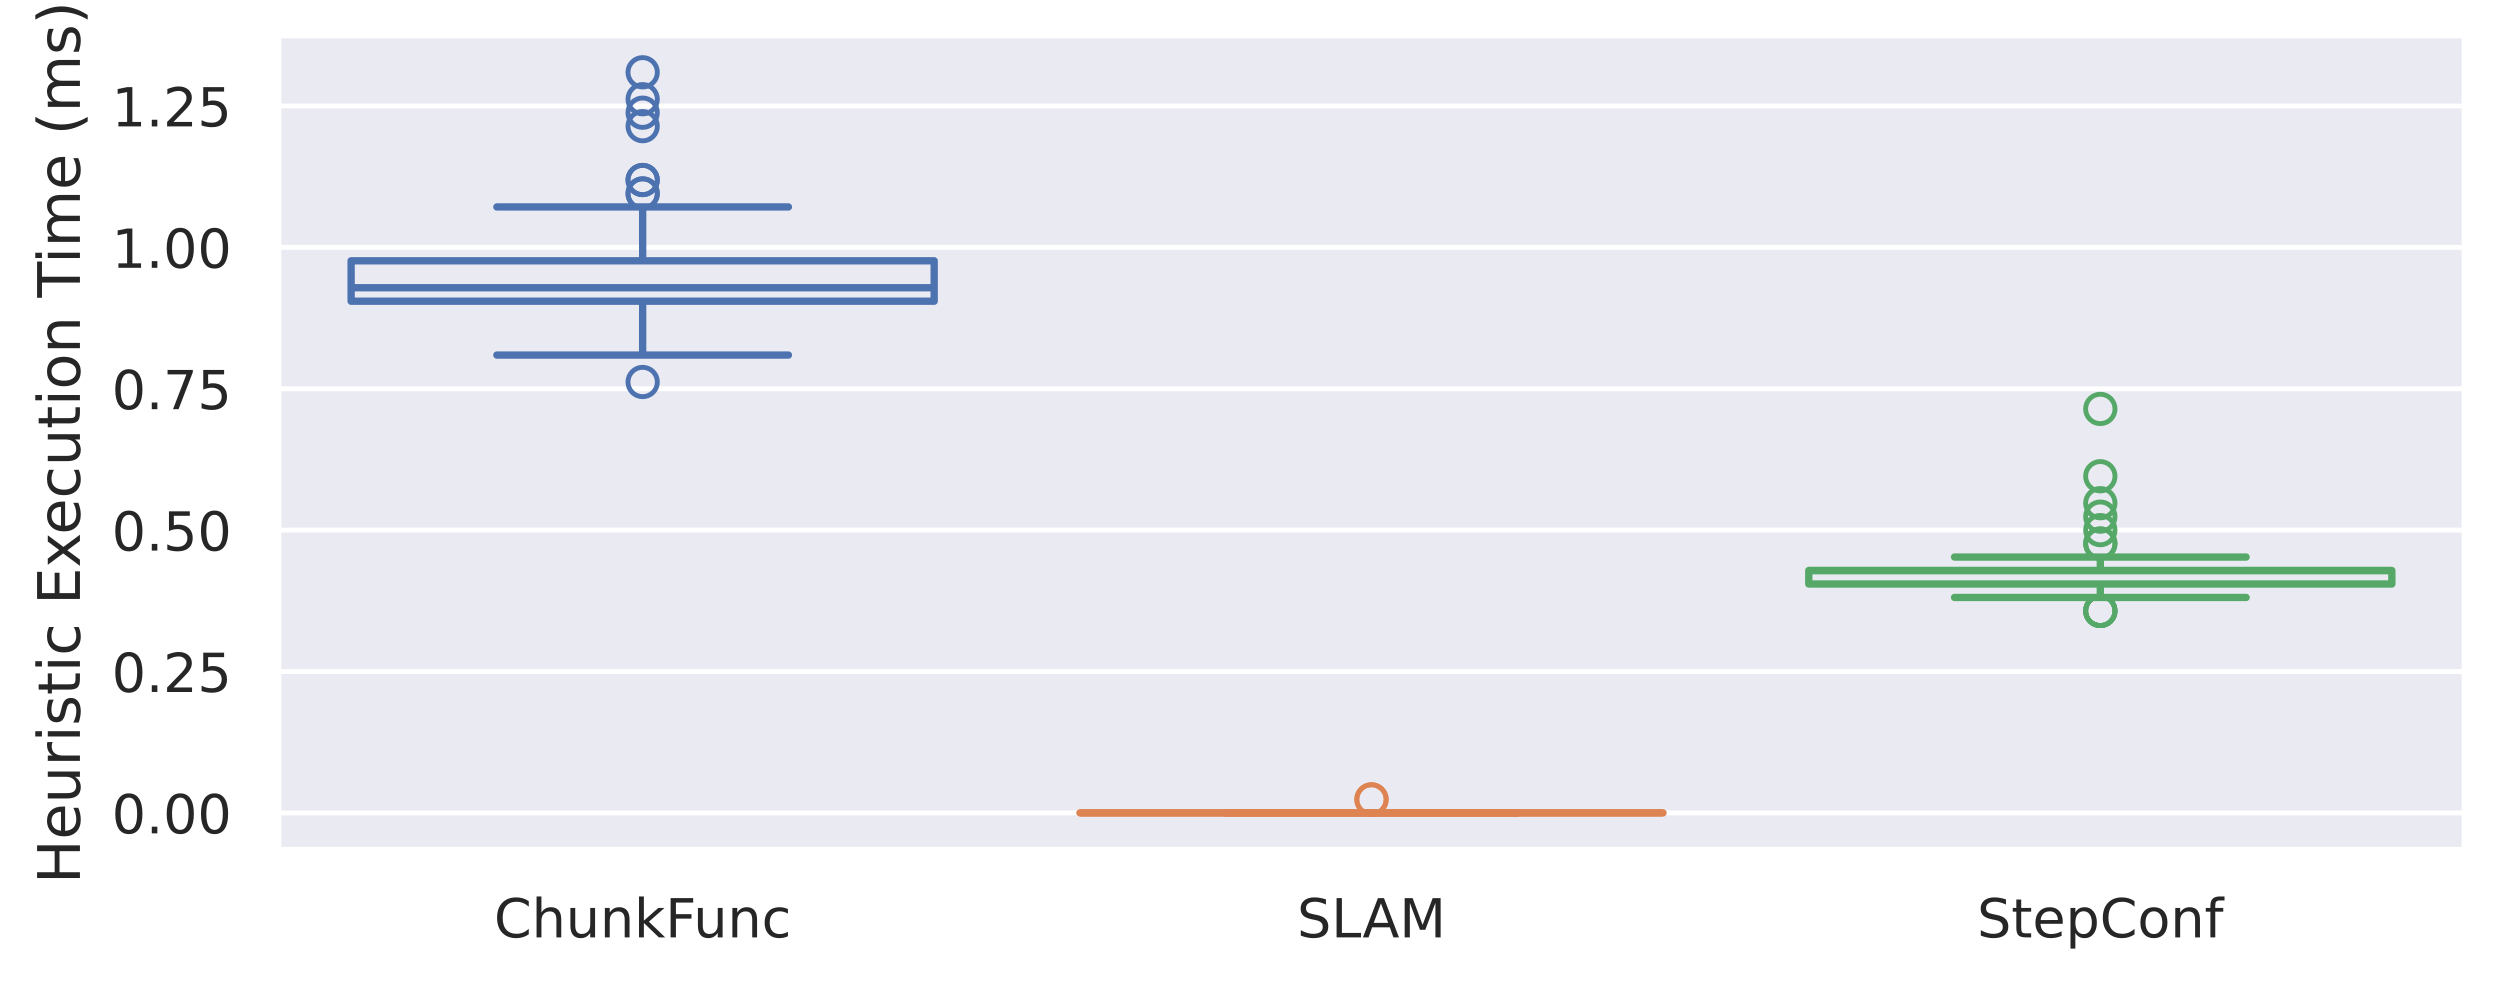
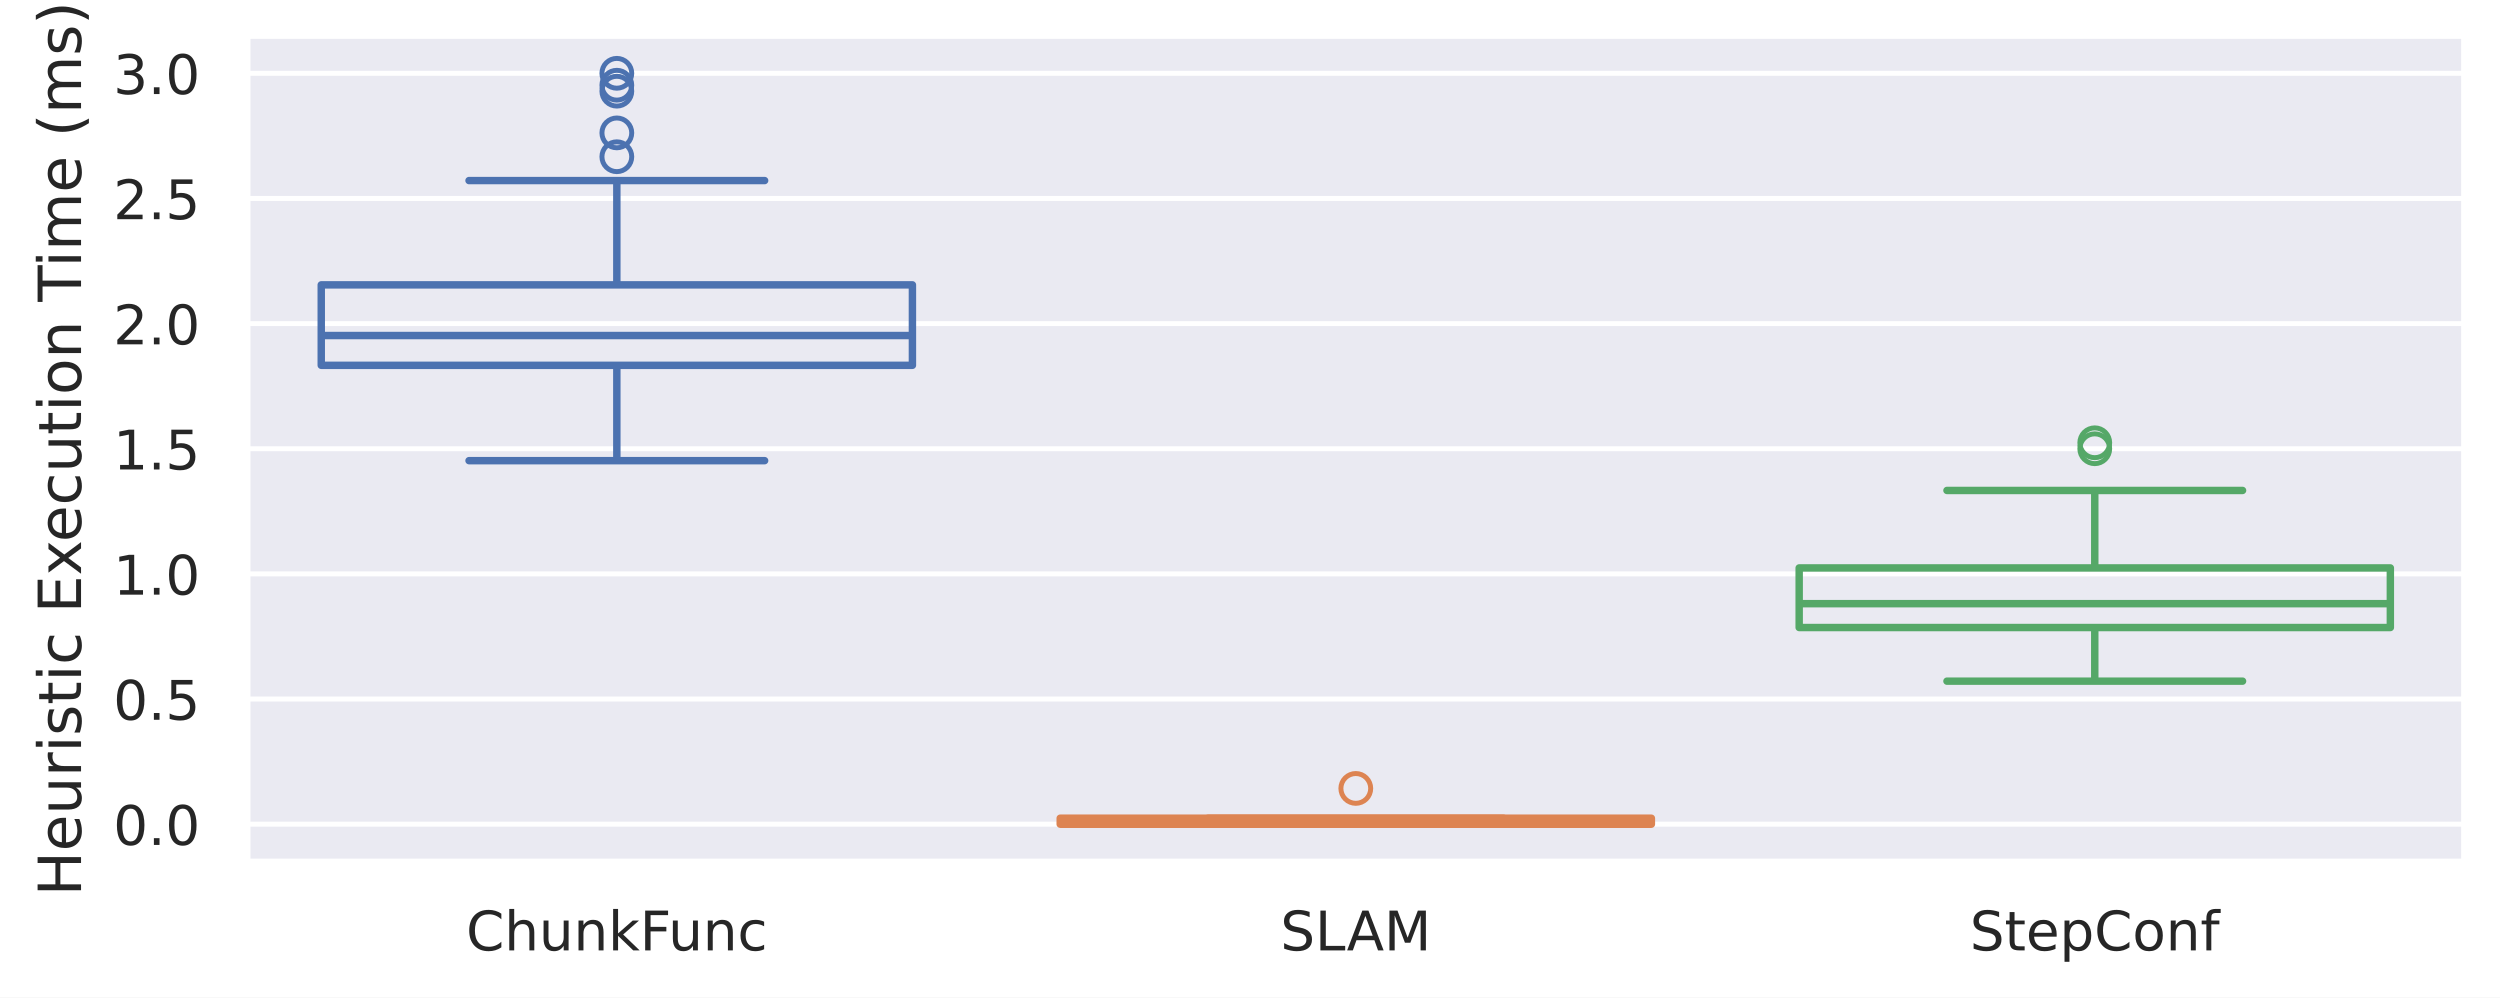
- <svg xmlns="http://www.w3.org/2000/svg" xmlns:xlink="http://www.w3.org/1999/xlink" width="510.406pt" height="200.866pt" viewBox="0 0 510.406 200.866" version="1.1">
+ <svg xmlns="http://www.w3.org/2000/svg" xmlns:xlink="http://www.w3.org/1999/xlink" width="503.407pt" height="200.866pt" viewBox="0 0 503.407 200.866" version="1.1">
  <defs>
    <style type="text/css">*{stroke-linejoin: round; stroke-linecap: butt}</style>
  </defs>
  <g id="figure_1">
    <g id="patch_1">
-       <path d="M 0 200.866  L 510.406 200.866  L 510.406 0  L 0 0  z " style="fill: #ffffff" />
+       <path d="M 0 200.866  L 503.407 200.866  L 503.407 0  L 0 0  z " style="fill: #ffffff" />
    </g>
    <g id="axes_1">
      <g id="patch_2">
-         <path d="M 56.806 173.52  L 503.206 173.52  L 503.206 7.2  L 56.806 7.2  z " style="fill: #eaeaf2" />
+         <path d="M 49.807 173.52  L 496.207 173.52  L 496.207 7.2  L 49.807 7.2  z " style="fill: #eaeaf2" />
      </g>
      <g id="matplotlib.axis_1">
        <g id="xtick_1">
          <g id="text_1">
-             <g style="fill: #262626" transform="translate(100.8674 191.3783) scale(0.11 -0.11)">
+             <g style="fill: #262626" transform="translate(93.86867 191.3783) scale(0.11 -0.11)">
              <defs>
                <path id="DejaVuSans-43" d="M 4122 4306  L 4122 3641  Q 3803 3938 3442 4084  Q 3081 4231 2675 4231  Q 1875 4231 1450 3742  Q 1025 3253 1025 2328  Q 1025 1406 1450 917  Q 1875 428 2675 428  Q 3081 428 3442 575  Q 3803 722 4122 1019  L 4122 359  Q 3791 134 3420 21  Q 3050 -91 2638 -91  Q 1578 -91 968 557  Q 359 1206 359 2328  Q 359 3453 968 4101  Q 1578 4750 2638 4750  Q 3056 4750 3426 4639  Q 3797 4528 4122 4306  z " transform="scale(0.015625)" />
                <path id="DejaVuSans-68" d="M 3513 2113  L 3513 0  L 2938 0  L 2938 2094  Q 2938 2591 2744 2837  Q 2550 3084 2163 3084  Q 1697 3084 1428 2787  Q 1159 2491 1159 1978  L 1159 0  L 581 0  L 581 4863  L 1159 4863  L 1159 2956  Q 1366 3272 1645 3428  Q 1925 3584 2291 3584  Q 2894 3584 3203 3211  Q 3513 2838 3513 2113  z " transform="scale(0.015625)" />
                <path id="DejaVuSans-75" d="M 544 1381  L 544 3500  L 1119 3500  L 1119 1403  Q 1119 906 1312 657  Q 1506 409 1894 409  Q 2359 409 2629 706  Q 2900 1003 2900 1516  L 2900 3500  L 3475 3500  L 3475 0  L 2900 0  L 2900 538  Q 2691 219 2414 64  Q 2138 -91 1772 -91  Q 1169 -91 856 284  Q 544 659 544 1381  z M 1991 3584  L 1991 3584  z " transform="scale(0.015625)" />
                <path id="DejaVuSans-6e" d="M 3513 2113  L 3513 0  L 2938 0  L 2938 2094  Q 2938 2591 2744 2837  Q 2550 3084 2163 3084  Q 1697 3084 1428 2787  Q 1159 2491 1159 1978  L 1159 0  L 581 0  L 581 3500  L 1159 3500  L 1159 2956  Q 1366 3272 1645 3428  Q 1925 3584 2291 3584  Q 2894 3584 3203 3211  Q 3513 2838 3513 2113  z " transform="scale(0.015625)" />
                <path id="DejaVuSans-6b" d="M 581 4863  L 1159 4863  L 1159 1991  L 2875 3500  L 3609 3500  L 1753 1863  L 3688 0  L 2938 0  L 1159 1709  L 1159 0  L 581 0  L 581 4863  z " transform="scale(0.015625)" />
                <path id="DejaVuSans-46" d="M 628 4666  L 3309 4666  L 3309 4134  L 1259 4134  L 1259 2759  L 3109 2759  L 3109 2228  L 1259 2228  L 1259 0  L 628 0  L 628 4666  z " transform="scale(0.015625)" />
                <path id="DejaVuSans-63" d="M 3122 3366  L 3122 2828  Q 2878 2963 2633 3030  Q 2388 3097 2138 3097  Q 1578 3097 1268 2742  Q 959 2388 959 1747  Q 959 1106 1268 751  Q 1578 397 2138 397  Q 2388 397 2633 464  Q 2878 531 3122 666  L 3122 134  Q 2881 22 2623 -34  Q 2366 -91 2075 -91  Q 1284 -91 818 406  Q 353 903 353 1747  Q 353 2603 823 3093  Q 1294 3584 2113 3584  Q 2378 3584 2631 3529  Q 2884 3475 3122 3366  z " transform="scale(0.015625)" />
              </defs>
              <use xlink:href="#DejaVuSans-43" />
              <use xlink:href="#DejaVuSans-68" x="69.824" />
              <use xlink:href="#DejaVuSans-75" x="133.203" />
              <use xlink:href="#DejaVuSans-6e" x="196.582" />
              <use xlink:href="#DejaVuSans-6b" x="259.961" />
              <use xlink:href="#DejaVuSans-46" x="317.871" />
              <use xlink:href="#DejaVuSans-75" x="369.891" />
              <use xlink:href="#DejaVuSans-6e" x="433.27" />
              <use xlink:href="#DejaVuSans-63" x="496.648" />
            </g>
          </g>
        </g>
        <g id="xtick_2">
          <g id="text_2">
-             <g style="fill: #262626" transform="translate(264.8182 191.3783) scale(0.11 -0.11)">
+             <g style="fill: #262626" transform="translate(257.8195 191.3783) scale(0.11 -0.11)">
              <defs>
                <path id="DejaVuSans-53" d="M 3425 4513  L 3425 3897  Q 3066 4069 2747 4153  Q 2428 4238 2131 4238  Q 1616 4238 1336 4038  Q 1056 3838 1056 3469  Q 1056 3159 1242 3001  Q 1428 2844 1947 2747  L 2328 2669  Q 3034 2534 3370 2195  Q 3706 1856 3706 1288  Q 3706 609 3251 259  Q 2797 -91 1919 -91  Q 1588 -91 1214 -16  Q 841 59 441 206  L 441 856  Q 825 641 1194 531  Q 1563 422 1919 422  Q 2459 422 2753 634  Q 3047 847 3047 1241  Q 3047 1584 2836 1778  Q 2625 1972 2144 2069  L 1759 2144  Q 1053 2284 737 2584  Q 422 2884 422 3419  Q 422 4038 858 4394  Q 1294 4750 2059 4750  Q 2388 4750 2728 4690  Q 3069 4631 3425 4513  z " transform="scale(0.015625)" />
                <path id="DejaVuSans-4c" d="M 628 4666  L 1259 4666  L 1259 531  L 3531 531  L 3531 0  L 628 0  L 628 4666  z " transform="scale(0.015625)" />
                <path id="DejaVuSans-41" d="M 2188 4044  L 1331 1722  L 3047 1722  L 2188 4044  z M 1831 4666  L 2547 4666  L 4325 0  L 3669 0  L 3244 1197  L 1141 1197  L 716 0  L 50 0  L 1831 4666  z " transform="scale(0.015625)" />
                <path id="DejaVuSans-4d" d="M 628 4666  L 1569 4666  L 2759 1491  L 3956 4666  L 4897 4666  L 4897 0  L 4281 0  L 4281 4097  L 3078 897  L 2444 897  L 1241 4097  L 1241 0  L 628 0  L 628 4666  z " transform="scale(0.015625)" />
              </defs>
              <use xlink:href="#DejaVuSans-53" />
              <use xlink:href="#DejaVuSans-4c" x="63.477" />
              <use xlink:href="#DejaVuSans-41" x="121.439" />
              <use xlink:href="#DejaVuSans-4d" x="189.848" />
            </g>
          </g>
        </g>
        <g id="xtick_3">
          <g id="text_3">
-             <g style="fill: #262626" transform="translate(403.6546 191.3783) scale(0.11 -0.11)">
+             <g style="fill: #262626" transform="translate(396.6559 191.3783) scale(0.11 -0.11)">
              <defs>
                <path id="DejaVuSans-74" d="M 1172 4494  L 1172 3500  L 2356 3500  L 2356 3053  L 1172 3053  L 1172 1153  Q 1172 725 1289 603  Q 1406 481 1766 481  L 2356 481  L 2356 0  L 1766 0  Q 1100 0 847 248  Q 594 497 594 1153  L 594 3053  L 172 3053  L 172 3500  L 594 3500  L 594 4494  L 1172 4494  z " transform="scale(0.015625)" />
                <path id="DejaVuSans-65" d="M 3597 1894  L 3597 1613  L 953 1613  Q 991 1019 1311 708  Q 1631 397 2203 397  Q 2534 397 2845 478  Q 3156 559 3463 722  L 3463 178  Q 3153 47 2828 -22  Q 2503 -91 2169 -91  Q 1331 -91 842 396  Q 353 884 353 1716  Q 353 2575 817 3079  Q 1281 3584 2069 3584  Q 2775 3584 3186 3129  Q 3597 2675 3597 1894  z M 3022 2063  Q 3016 2534 2758 2815  Q 2500 3097 2075 3097  Q 1594 3097 1305 2825  Q 1016 2553 972 2059  L 3022 2063  z " transform="scale(0.015625)" />
                <path id="DejaVuSans-70" d="M 1159 525  L 1159 -1331  L 581 -1331  L 581 3500  L 1159 3500  L 1159 2969  Q 1341 3281 1617 3432  Q 1894 3584 2278 3584  Q 2916 3584 3314 3078  Q 3713 2572 3713 1747  Q 3713 922 3314 415  Q 2916 -91 2278 -91  Q 1894 -91 1617 61  Q 1341 213 1159 525  z M 3116 1747  Q 3116 2381 2855 2742  Q 2594 3103 2138 3103  Q 1681 3103 1420 2742  Q 1159 2381 1159 1747  Q 1159 1113 1420 752  Q 1681 391 2138 391  Q 2594 391 2855 752  Q 3116 1113 3116 1747  z " transform="scale(0.015625)" />
                <path id="DejaVuSans-6f" d="M 1959 3097  Q 1497 3097 1228 2736  Q 959 2375 959 1747  Q 959 1119 1226 758  Q 1494 397 1959 397  Q 2419 397 2687 759  Q 2956 1122 2956 1747  Q 2956 2369 2687 2733  Q 2419 3097 1959 3097  z M 1959 3584  Q 2709 3584 3137 3096  Q 3566 2609 3566 1747  Q 3566 888 3137 398  Q 2709 -91 1959 -91  Q 1206 -91 779 398  Q 353 888 353 1747  Q 353 2609 779 3096  Q 1206 3584 1959 3584  z " transform="scale(0.015625)" />
                <path id="DejaVuSans-66" d="M 2375 4863  L 2375 4384  L 1825 4384  Q 1516 4384 1395 4259  Q 1275 4134 1275 3809  L 1275 3500  L 2222 3500  L 2222 3053  L 1275 3053  L 1275 0  L 697 0  L 697 3053  L 147 3053  L 147 3500  L 697 3500  L 697 3744  Q 697 4328 969 4595  Q 1241 4863 1831 4863  L 2375 4863  z " transform="scale(0.015625)" />
              </defs>
              <use xlink:href="#DejaVuSans-53" />
              <use xlink:href="#DejaVuSans-74" x="63.477" />
              <use xlink:href="#DejaVuSans-65" x="102.686" />
              <use xlink:href="#DejaVuSans-70" x="164.209" />
              <use xlink:href="#DejaVuSans-43" x="227.686" />
              <use xlink:href="#DejaVuSans-6f" x="297.51" />
              <use xlink:href="#DejaVuSans-6e" x="358.691" />
              <use xlink:href="#DejaVuSans-66" x="422.07" />
            </g>
          </g>
        </g>
      </g>
      <g id="matplotlib.axis_2">
        <g id="ytick_1">
          <g id="line2d_1">
-             <path d="M 56.806 165.96  L 503.206 165.96  " clip-path="url(#p3eff1c0835)" style="fill: none; stroke: #ffffff; stroke-linecap: round" />
+             <path d="M 49.807 165.96  L 496.207 165.96  " clip-path="url(#p09e30d7f65)" style="fill: none; stroke: #ffffff; stroke-linecap: round" />
          </g>
          <g id="text_4">
            <g style="fill: #262626" transform="translate(22.81375 170.1391) scale(0.11 -0.11)">
              <defs>
                <path id="DejaVuSans-30" d="M 2034 4250  Q 1547 4250 1301 3770  Q 1056 3291 1056 2328  Q 1056 1369 1301 889  Q 1547 409 2034 409  Q 2525 409 2770 889  Q 3016 1369 3016 2328  Q 3016 3291 2770 3770  Q 2525 4250 2034 4250  z M 2034 4750  Q 2819 4750 3233 4129  Q 3647 3509 3647 2328  Q 3647 1150 3233 529  Q 2819 -91 2034 -91  Q 1250 -91 836 529  Q 422 1150 422 2328  Q 422 3509 836 4129  Q 1250 4750 2034 4750  z " transform="scale(0.015625)" />
                <path id="DejaVuSans-2e" d="M 684 794  L 1344 794  L 1344 0  L 684 0  L 684 794  z " transform="scale(0.015625)" />
              </defs>
              <use xlink:href="#DejaVuSans-30" />
              <use xlink:href="#DejaVuSans-2e" x="63.623" />
              <use xlink:href="#DejaVuSans-30" x="95.41" />
-               <use xlink:href="#DejaVuSans-30" x="159.033" />
            </g>
          </g>
        </g>
        <g id="ytick_2">
          <g id="line2d_2">
-             <path d="M 56.806 137.095  L 503.206 137.095  " clip-path="url(#p3eff1c0835)" style="fill: none; stroke: #ffffff; stroke-linecap: round" />
+             <path d="M 49.807 140.76  L 496.207 140.76  " clip-path="url(#p09e30d7f65)" style="fill: none; stroke: #ffffff; stroke-linecap: round" />
          </g>
          <g id="text_5">
-             <g style="fill: #262626" transform="translate(22.81375 141.2737) scale(0.11 -0.11)">
-               <defs>
-                 <path id="DejaVuSans-32" d="M 1228 531  L 3431 531  L 3431 0  L 469 0  L 469 531  Q 828 903 1448 1529  Q 2069 2156 2228 2338  Q 2531 2678 2651 2914  Q 2772 3150 2772 3378  Q 2772 3750 2511 3984  Q 2250 4219 1831 4219  Q 1534 4219 1204 4116  Q 875 4013 500 3803  L 500 4441  Q 881 4594 1212 4672  Q 1544 4750 1819 4750  Q 2544 4750 2975 4387  Q 3406 4025 3406 3419  Q 3406 3131 3298 2873  Q 3191 2616 2906 2266  Q 2828 2175 2409 1742  Q 1991 1309 1228 531  z " transform="scale(0.015625)" />
+             <g style="fill: #262626" transform="translate(22.81375 144.9391) scale(0.11 -0.11)">
+               <defs>
                <path id="DejaVuSans-35" d="M 691 4666  L 3169 4666  L 3169 4134  L 1269 4134  L 1269 2991  Q 1406 3038 1543 3061  Q 1681 3084 1819 3084  Q 2600 3084 3056 2656  Q 3513 2228 3513 1497  Q 3513 744 3044 326  Q 2575 -91 1722 -91  Q 1428 -91 1123 -41  Q 819 9 494 109  L 494 744  Q 775 591 1075 516  Q 1375 441 1709 441  Q 2250 441 2565 725  Q 2881 1009 2881 1497  Q 2881 1984 2565 2268  Q 2250 2553 1709 2553  Q 1456 2553 1204 2497  Q 953 2441 691 2322  L 691 4666  z " transform="scale(0.015625)" />
              </defs>
              <use xlink:href="#DejaVuSans-30" />
              <use xlink:href="#DejaVuSans-2e" x="63.623" />
-               <use xlink:href="#DejaVuSans-32" x="95.41" />
-               <use xlink:href="#DejaVuSans-35" x="159.033" />
+               <use xlink:href="#DejaVuSans-35" x="95.41" />
            </g>
          </g>
        </g>
        <g id="ytick_3">
          <g id="line2d_3">
-             <path d="M 56.806 108.229  L 503.206 108.229  " clip-path="url(#p3eff1c0835)" style="fill: none; stroke: #ffffff; stroke-linecap: round" />
+             <path d="M 49.807 115.56  L 496.207 115.56  " clip-path="url(#p09e30d7f65)" style="fill: none; stroke: #ffffff; stroke-linecap: round" />
          </g>
          <g id="text_6">
-             <g style="fill: #262626" transform="translate(22.81375 112.4082) scale(0.11 -0.11)">
-               <use xlink:href="#DejaVuSans-30" />
-               <use xlink:href="#DejaVuSans-2e" x="63.623" />
-               <use xlink:href="#DejaVuSans-35" x="95.41" />
-               <use xlink:href="#DejaVuSans-30" x="159.033" />
+             <g style="fill: #262626" transform="translate(22.81375 119.7391) scale(0.11 -0.11)">
+               <defs>
+                 <path id="DejaVuSans-31" d="M 794 531  L 1825 531  L 1825 4091  L 703 3866  L 703 4441  L 1819 4666  L 2450 4666  L 2450 531  L 3481 531  L 3481 0  L 794 0  L 794 531  z " transform="scale(0.015625)" />
+               </defs>
+               <use xlink:href="#DejaVuSans-31" />
+               <use xlink:href="#DejaVuSans-2e" x="63.623" />
+               <use xlink:href="#DejaVuSans-30" x="95.41" />
            </g>
          </g>
        </g>
        <g id="ytick_4">
          <g id="line2d_4">
-             <path d="M 56.806 79.364  L 503.206 79.364  " clip-path="url(#p3eff1c0835)" style="fill: none; stroke: #ffffff; stroke-linecap: round" />
+             <path d="M 49.807 90.36  L 496.207 90.36  " clip-path="url(#p09e30d7f65)" style="fill: none; stroke: #ffffff; stroke-linecap: round" />
          </g>
          <g id="text_7">
-             <g style="fill: #262626" transform="translate(22.81375 83.54278) scale(0.11 -0.11)">
-               <defs>
-                 <path id="DejaVuSans-37" d="M 525 4666  L 3525 4666  L 3525 4397  L 1831 0  L 1172 0  L 2766 4134  L 525 4134  L 525 4666  z " transform="scale(0.015625)" />
-               </defs>
-               <use xlink:href="#DejaVuSans-30" />
-               <use xlink:href="#DejaVuSans-2e" x="63.623" />
-               <use xlink:href="#DejaVuSans-37" x="95.41" />
-               <use xlink:href="#DejaVuSans-35" x="159.033" />
+             <g style="fill: #262626" transform="translate(22.81375 94.53914) scale(0.11 -0.11)">
+               <use xlink:href="#DejaVuSans-31" />
+               <use xlink:href="#DejaVuSans-2e" x="63.623" />
+               <use xlink:href="#DejaVuSans-35" x="95.41" />
            </g>
          </g>
        </g>
        <g id="ytick_5">
          <g id="line2d_5">
-             <path d="M 56.806 50.498  L 503.206 50.498  " clip-path="url(#p3eff1c0835)" style="fill: none; stroke: #ffffff; stroke-linecap: round" />
+             <path d="M 49.807 65.16  L 496.207 65.16  " clip-path="url(#p09e30d7f65)" style="fill: none; stroke: #ffffff; stroke-linecap: round" />
          </g>
          <g id="text_8">
-             <g style="fill: #262626" transform="translate(22.81375 54.67732) scale(0.11 -0.11)">
-               <defs>
-                 <path id="DejaVuSans-31" d="M 794 531  L 1825 531  L 1825 4091  L 703 3866  L 703 4441  L 1819 4666  L 2450 4666  L 2450 531  L 3481 531  L 3481 0  L 794 0  L 794 531  z " transform="scale(0.015625)" />
-               </defs>
-               <use xlink:href="#DejaVuSans-31" />
+             <g style="fill: #262626" transform="translate(22.81375 69.33914) scale(0.11 -0.11)">
+               <defs>
+                 <path id="DejaVuSans-32" d="M 1228 531  L 3431 531  L 3431 0  L 469 0  L 469 531  Q 828 903 1448 1529  Q 2069 2156 2228 2338  Q 2531 2678 2651 2914  Q 2772 3150 2772 3378  Q 2772 3750 2511 3984  Q 2250 4219 1831 4219  Q 1534 4219 1204 4116  Q 875 4013 500 3803  L 500 4441  Q 881 4594 1212 4672  Q 1544 4750 1819 4750  Q 2544 4750 2975 4387  Q 3406 4025 3406 3419  Q 3406 3131 3298 2873  Q 3191 2616 2906 2266  Q 2828 2175 2409 1742  Q 1991 1309 1228 531  z " transform="scale(0.015625)" />
+               </defs>
+               <use xlink:href="#DejaVuSans-32" />
              <use xlink:href="#DejaVuSans-2e" x="63.623" />
              <use xlink:href="#DejaVuSans-30" x="95.41" />
-               <use xlink:href="#DejaVuSans-30" x="159.033" />
            </g>
          </g>
        </g>
        <g id="ytick_6">
          <g id="line2d_6">
-             <path d="M 56.806 21.633  L 503.206 21.633  " clip-path="url(#p3eff1c0835)" style="fill: none; stroke: #ffffff; stroke-linecap: round" />
+             <path d="M 49.807 39.96  L 496.207 39.96  " clip-path="url(#p09e30d7f65)" style="fill: none; stroke: #ffffff; stroke-linecap: round" />
          </g>
          <g id="text_9">
-             <g style="fill: #262626" transform="translate(22.81375 25.81187) scale(0.11 -0.11)">
-               <use xlink:href="#DejaVuSans-31" />
-               <use xlink:href="#DejaVuSans-2e" x="63.623" />
-               <use xlink:href="#DejaVuSans-32" x="95.41" />
-               <use xlink:href="#DejaVuSans-35" x="159.033" />
-             </g>
-           </g>
-         </g>
-         <g id="text_10">
+             <g style="fill: #262626" transform="translate(22.81375 44.13914) scale(0.11 -0.11)">
+               <use xlink:href="#DejaVuSans-32" />
+               <use xlink:href="#DejaVuSans-2e" x="63.623" />
+               <use xlink:href="#DejaVuSans-35" x="95.41" />
+             </g>
+           </g>
+         </g>
+         <g id="ytick_7">
+           <g id="line2d_7">
+             <path d="M 49.807 14.76  L 496.207 14.76  " clip-path="url(#p09e30d7f65)" style="fill: none; stroke: #ffffff; stroke-linecap: round" />
+           </g>
+           <g id="text_10">
+             <g style="fill: #262626" transform="translate(22.81375 18.93914) scale(0.11 -0.11)">
+               <defs>
+                 <path id="DejaVuSans-33" d="M 2597 2516  Q 3050 2419 3304 2112  Q 3559 1806 3559 1356  Q 3559 666 3084 287  Q 2609 -91 1734 -91  Q 1441 -91 1130 -33  Q 819 25 488 141  L 488 750  Q 750 597 1062 519  Q 1375 441 1716 441  Q 2309 441 2620 675  Q 2931 909 2931 1356  Q 2931 1769 2642 2001  Q 2353 2234 1838 2234  L 1294 2234  L 1294 2753  L 1863 2753  Q 2328 2753 2575 2939  Q 2822 3125 2822 3475  Q 2822 3834 2567 4026  Q 2313 4219 1838 4219  Q 1578 4219 1281 4162  Q 984 4106 628 3988  L 628 4550  Q 988 4650 1302 4700  Q 1616 4750 1894 4750  Q 2613 4750 3031 4423  Q 3450 4097 3450 3541  Q 3450 3153 3228 2886  Q 3006 2619 2597 2516  z " transform="scale(0.015625)" />
+               </defs>
+               <use xlink:href="#DejaVuSans-33" />
+               <use xlink:href="#DejaVuSans-2e" x="63.623" />
+               <use xlink:href="#DejaVuSans-30" x="95.41" />
+             </g>
+           </g>
+         </g>
+         <g id="text_11">
          <g style="fill: #262626" transform="translate(16.31812 180.4378) rotate(-90) scale(0.12 -0.12)">
            <defs>
              <path id="DejaVuSans-48" d="M 628 4666  L 1259 4666  L 1259 2753  L 3553 2753  L 3553 4666  L 4184 4666  L 4184 0  L 3553 0  L 3553 2222  L 1259 2222  L 1259 0  L 628 0  L 628 4666  z " transform="scale(0.015625)" />
              <path id="DejaVuSans-72" d="M 2631 2963  Q 2534 3019 2420 3045  Q 2306 3072 2169 3072  Q 1681 3072 1420 2755  Q 1159 2438 1159 1844  L 1159 0  L 581 0  L 581 3500  L 1159 3500  L 1159 2956  Q 1341 3275 1631 3429  Q 1922 3584 2338 3584  Q 2397 3584 2469 3576  Q 2541 3569 2628 3553  L 2631 2963  z " transform="scale(0.015625)" />
              <path id="DejaVuSans-69" d="M 603 3500  L 1178 3500  L 1178 0  L 603 0  L 603 3500  z M 603 4863  L 1178 4863  L 1178 4134  L 603 4134  L 603 4863  z " transform="scale(0.015625)" />
              <path id="DejaVuSans-73" d="M 2834 3397  L 2834 2853  Q 2591 2978 2328 3040  Q 2066 3103 1784 3103  Q 1356 3103 1142 2972  Q 928 2841 928 2578  Q 928 2378 1081 2264  Q 1234 2150 1697 2047  L 1894 2003  Q 2506 1872 2764 1633  Q 3022 1394 3022 966  Q 3022 478 2636 193  Q 2250 -91 1575 -91  Q 1294 -91 989 -36  Q 684 19 347 128  L 347 722  Q 666 556 975 473  Q 1284 391 1588 391  Q 1994 391 2212 530  Q 2431 669 2431 922  Q 2431 1156 2273 1281  Q 2116 1406 1581 1522  L 1381 1569  Q 847 1681 609 1914  Q 372 2147 372 2553  Q 372 3047 722 3315  Q 1072 3584 1716 3584  Q 2034 3584 2315 3537  Q 2597 3491 2834 3397  z " transform="scale(0.015625)" />
              <path id="DejaVuSans-20" transform="scale(0.015625)" />
              <path id="DejaVuSans-45" d="M 628 4666  L 3578 4666  L 3578 4134  L 1259 4134  L 1259 2753  L 3481 2753  L 3481 2222  L 1259 2222  L 1259 531  L 3634 531  L 3634 0  L 628 0  L 628 4666  z " transform="scale(0.015625)" />
              <path id="DejaVuSans-78" d="M 3513 3500  L 2247 1797  L 3578 0  L 2900 0  L 1881 1375  L 863 0  L 184 0  L 1544 1831  L 300 3500  L 978 3500  L 1906 2253  L 2834 3500  L 3513 3500  z " transform="scale(0.015625)" />
              <path id="DejaVuSans-54" d="M -19 4666  L 3928 4666  L 3928 4134  L 2272 4134  L 2272 0  L 1638 0  L 1638 4134  L -19 4134  L -19 4666  z " transform="scale(0.015625)" />
              <path id="DejaVuSans-6d" d="M 3328 2828  Q 3544 3216 3844 3400  Q 4144 3584 4550 3584  Q 5097 3584 5394 3201  Q 5691 2819 5691 2113  L 5691 0  L 5113 0  L 5113 2094  Q 5113 2597 4934 2840  Q 4756 3084 4391 3084  Q 3944 3084 3684 2787  Q 3425 2491 3425 1978  L 3425 0  L 2847 0  L 2847 2094  Q 2847 2600 2669 2842  Q 2491 3084 2119 3084  Q 1678 3084 1418 2786  Q 1159 2488 1159 1978  L 1159 0  L 581 0  L 581 3500  L 1159 3500  L 1159 2956  Q 1356 3278 1631 3431  Q 1906 3584 2284 3584  Q 2666 3584 2933 3390  Q 3200 3197 3328 2828  z " transform="scale(0.015625)" />
              <path id="DejaVuSans-28" d="M 1984 4856  Q 1566 4138 1362 3434  Q 1159 2731 1159 2009  Q 1159 1288 1364 580  Q 1569 -128 1984 -844  L 1484 -844  Q 1016 -109 783 600  Q 550 1309 550 2009  Q 550 2706 781 3412  Q 1013 4119 1484 4856  L 1984 4856  z " transform="scale(0.015625)" />
              <path id="DejaVuSans-29" d="M 513 4856  L 1013 4856  Q 1481 4119 1714 3412  Q 1947 2706 1947 2009  Q 1947 1309 1714 600  Q 1481 -109 1013 -844  L 513 -844  Q 928 -128 1133 580  Q 1338 1288 1338 2009  Q 1338 2731 1133 3434  Q 928 4138 513 4856  z " transform="scale(0.015625)" />
            </defs>
            <use xlink:href="#DejaVuSans-48" />
            <use xlink:href="#DejaVuSans-65" x="75.195" />
            <use xlink:href="#DejaVuSans-75" x="136.719" />
            <use xlink:href="#DejaVuSans-72" x="200.098" />
            <use xlink:href="#DejaVuSans-69" x="241.211" />
            <use xlink:href="#DejaVuSans-73" x="268.994" />
            <use xlink:href="#DejaVuSans-74" x="321.094" />
            <use xlink:href="#DejaVuSans-69" x="360.303" />
            <use xlink:href="#DejaVuSans-63" x="388.086" />
            <use xlink:href="#DejaVuSans-20" x="443.066" />
            <use xlink:href="#DejaVuSans-45" x="474.854" />
            <use xlink:href="#DejaVuSans-78" x="538.037" />
            <use xlink:href="#DejaVuSans-65" x="594.092" />
            <use xlink:href="#DejaVuSans-63" x="655.615" />
            <use xlink:href="#DejaVuSans-75" x="710.596" />
            <use xlink:href="#DejaVuSans-74" x="773.975" />
            <use xlink:href="#DejaVuSans-69" x="813.184" />
            <use xlink:href="#DejaVuSans-6f" x="840.967" />
            <use xlink:href="#DejaVuSans-6e" x="902.148" />
            <use xlink:href="#DejaVuSans-20" x="965.527" />
            <use xlink:href="#DejaVuSans-54" x="997.314" />
            <use xlink:href="#DejaVuSans-69" x="1055.273" />
            <use xlink:href="#DejaVuSans-6d" x="1083.057" />
            <use xlink:href="#DejaVuSans-65" x="1180.469" />
            <use xlink:href="#DejaVuSans-20" x="1241.992" />
            <use xlink:href="#DejaVuSans-28" x="1273.779" />
            <use xlink:href="#DejaVuSans-6d" x="1312.793" />
            <use xlink:href="#DejaVuSans-73" x="1410.205" />
            <use xlink:href="#DejaVuSans-29" x="1462.305" />
          </g>
        </g>
      </g>
-       <g id="line2d_7">
-         <path d="M 71.686 61.495  L 190.726 61.495  L 190.726 53.247  L 71.686 53.247  L 71.686 61.495  " clip-path="url(#p3eff1c0835)" style="fill: none; stroke: #4c72b0; stroke-width: 1.5; stroke-linecap: round" />
-       </g>
      <g id="line2d_8">
-         <path d="M 131.206 61.495  L 131.206 72.491  " clip-path="url(#p3eff1c0835)" style="fill: none; stroke: #4c72b0; stroke-width: 1.5" />
+         <path d="M 64.687 73.56  L 183.727 73.56  L 183.727 57.36  L 64.687 57.36  L 64.687 73.56  " clip-path="url(#p09e30d7f65)" style="fill: none; stroke: #4c72b0; stroke-width: 1.5; stroke-linecap: round" />
      </g>
      <g id="line2d_9">
-         <path d="M 131.206 53.247  L 131.206 42.251  " clip-path="url(#p3eff1c0835)" style="fill: none; stroke: #4c72b0; stroke-width: 1.5" />
+         <path d="M 124.207 73.56  L 124.207 92.76  " clip-path="url(#p09e30d7f65)" style="fill: none; stroke: #4c72b0; stroke-width: 1.5" />
      </g>
      <g id="line2d_10">
-         <path d="M 101.446 72.491  L 160.966 72.491  " clip-path="url(#p3eff1c0835)" style="fill: none; stroke: #4c72b0; stroke-width: 1.5; stroke-linecap: round" />
+         <path d="M 124.207 57.36  L 124.207 36.36  " clip-path="url(#p09e30d7f65)" style="fill: none; stroke: #4c72b0; stroke-width: 1.5" />
      </g>
      <g id="line2d_11">
-         <path d="M 101.446 42.251  L 160.966 42.251  " clip-path="url(#p3eff1c0835)" style="fill: none; stroke: #4c72b0; stroke-width: 1.5; stroke-linecap: round" />
+         <path d="M 94.447 92.76  L 153.967 92.76  " clip-path="url(#p09e30d7f65)" style="fill: none; stroke: #4c72b0; stroke-width: 1.5; stroke-linecap: round" />
      </g>
      <g id="line2d_12">
+         <path d="M 94.447 36.36  L 153.967 36.36  " clip-path="url(#p09e30d7f65)" style="fill: none; stroke: #4c72b0; stroke-width: 1.5; stroke-linecap: round" />
+       </g>
+       <g id="line2d_13">
        <defs>
-           <path id="m24bfeeba89" d="M 0 3  C 0.796 3 1.559 2.684 2.121 2.121  C 2.684 1.559 3 0.796 3 0  C 3 -0.796 2.684 -1.559 2.121 -2.121  C 1.559 -2.684 0.796 -3 0 -3  C -0.796 -3 -1.559 -2.684 -2.121 -2.121  C -2.684 -1.559 -3 -0.796 -3 0  C -3 0.796 -2.684 1.559 -2.121 2.121  C -1.559 2.684 -0.796 3 0 3  z " style="stroke: #4c72b0" />
+           <path id="md22af90146" d="M 0 3  C 0.796 3 1.559 2.684 2.121 2.121  C 2.684 1.559 3 0.796 3 0  C 3 -0.796 2.684 -1.559 2.121 -2.121  C 1.559 -2.684 0.796 -3 0 -3  C -0.796 -3 -1.559 -2.684 -2.121 -2.121  C -2.684 -1.559 -3 -0.796 -3 0  C -3 0.796 -2.684 1.559 -2.121 2.121  C -1.559 2.684 -0.796 3 0 3  z " style="stroke: #4c72b0" />
        </defs>
-         <g clip-path="url(#p3eff1c0835)">
-           <use xlink:href="#m24bfeeba89" x="131.206" y="77.989" style="fill-opacity: 0; stroke: #4c72b0" />
-           <use xlink:href="#m24bfeeba89" x="131.206" y="39.502" style="fill-opacity: 0; stroke: #4c72b0" />
-           <use xlink:href="#m24bfeeba89" x="131.206" y="23.007" style="fill-opacity: 0; stroke: #4c72b0" />
-           <use xlink:href="#m24bfeeba89" x="131.206" y="39.502" style="fill-opacity: 0; stroke: #4c72b0" />
-           <use xlink:href="#m24bfeeba89" x="131.206" y="20.258" style="fill-opacity: 0; stroke: #4c72b0" />
-           <use xlink:href="#m24bfeeba89" x="131.206" y="14.76" style="fill-opacity: 0; stroke: #4c72b0" />
-           <use xlink:href="#m24bfeeba89" x="131.206" y="25.756" style="fill-opacity: 0; stroke: #4c72b0" />
-           <use xlink:href="#m24bfeeba89" x="131.206" y="36.753" style="fill-opacity: 0; stroke: #4c72b0" />
-           <use xlink:href="#m24bfeeba89" x="131.206" y="36.753" style="fill-opacity: 0; stroke: #4c72b0" />
-         </g>
-       </g>
-       <g id="line2d_13">
-         <path d="M 220.486 165.96  L 339.526 165.96  L 339.526 165.96  L 220.486 165.96  L 220.486 165.96  " clip-path="url(#p3eff1c0835)" style="fill: none; stroke: #dd8452; stroke-width: 1.5; stroke-linecap: round" />
+         <g clip-path="url(#p09e30d7f65)">
+           <use xlink:href="#md22af90146" x="124.207" y="14.76" style="fill-opacity: 0; stroke: #4c72b0" />
+           <use xlink:href="#md22af90146" x="124.207" y="31.56" style="fill-opacity: 0; stroke: #4c72b0" />
+           <use xlink:href="#md22af90146" x="124.207" y="26.76" style="fill-opacity: 0; stroke: #4c72b0" />
+           <use xlink:href="#md22af90146" x="124.207" y="18.36" style="fill-opacity: 0; stroke: #4c72b0" />
+           <use xlink:href="#md22af90146" x="124.207" y="17.16" style="fill-opacity: 0; stroke: #4c72b0" />
+         </g>
      </g>
      <g id="line2d_14">
-         <path d="M 280.006 165.96  L 280.006 165.96  " clip-path="url(#p3eff1c0835)" style="fill: none; stroke: #dd8452; stroke-width: 1.5" />
+         <path d="M 213.487 165.96  L 332.527 165.96  L 332.527 164.76  L 213.487 164.76  L 213.487 165.96  " clip-path="url(#p09e30d7f65)" style="fill: none; stroke: #dd8452; stroke-width: 1.5; stroke-linecap: round" />
      </g>
      <g id="line2d_15">
-         <path d="M 280.006 165.96  L 280.006 165.96  " clip-path="url(#p3eff1c0835)" style="fill: none; stroke: #dd8452; stroke-width: 1.5" />
+         <path d="M 273.007 165.96  L 273.007 165.96  " clip-path="url(#p09e30d7f65)" style="fill: none; stroke: #dd8452; stroke-width: 1.5" />
      </g>
      <g id="line2d_16">
-         <path d="M 250.246 165.96  L 309.766 165.96  " clip-path="url(#p3eff1c0835)" style="fill: none; stroke: #dd8452; stroke-width: 1.5; stroke-linecap: round" />
+         <path d="M 273.007 164.76  L 273.007 164.76  " clip-path="url(#p09e30d7f65)" style="fill: none; stroke: #dd8452; stroke-width: 1.5" />
      </g>
      <g id="line2d_17">
-         <path d="M 250.246 165.96  L 309.766 165.96  " clip-path="url(#p3eff1c0835)" style="fill: none; stroke: #dd8452; stroke-width: 1.5; stroke-linecap: round" />
+         <path d="M 243.247 165.96  L 302.767 165.96  " clip-path="url(#p09e30d7f65)" style="fill: none; stroke: #dd8452; stroke-width: 1.5; stroke-linecap: round" />
      </g>
      <g id="line2d_18">
+         <path d="M 243.247 164.76  L 302.767 164.76  " clip-path="url(#p09e30d7f65)" style="fill: none; stroke: #dd8452; stroke-width: 1.5; stroke-linecap: round" />
+       </g>
+       <g id="line2d_19">
        <defs>
-           <path id="m5c89c527df" d="M 0 3  C 0.796 3 1.559 2.684 2.121 2.121  C 2.684 1.559 3 0.796 3 0  C 3 -0.796 2.684 -1.559 2.121 -2.121  C 1.559 -2.684 0.796 -3 0 -3  C -0.796 -3 -1.559 -2.684 -2.121 -2.121  C -2.684 -1.559 -3 -0.796 -3 0  C -3 0.796 -2.684 1.559 -2.121 2.121  C -1.559 2.684 -0.796 3 0 3  z " style="stroke: #dd8452" />
+           <path id="me0e94c96d1" d="M 0 3  C 0.796 3 1.559 2.684 2.121 2.121  C 2.684 1.559 3 0.796 3 0  C 3 -0.796 2.684 -1.559 2.121 -2.121  C 1.559 -2.684 0.796 -3 0 -3  C -0.796 -3 -1.559 -2.684 -2.121 -2.121  C -2.684 -1.559 -3 -0.796 -3 0  C -3 0.796 -2.684 1.559 -2.121 2.121  C -1.559 2.684 -0.796 3 0 3  z " style="stroke: #dd8452" />
        </defs>
-         <g clip-path="url(#p3eff1c0835)">
-           <use xlink:href="#m5c89c527df" x="280.006" y="163.211" style="fill-opacity: 0; stroke: #dd8452" />
-           <use xlink:href="#m5c89c527df" x="280.006" y="163.211" style="fill-opacity: 0; stroke: #dd8452" />
-         </g>
-       </g>
-       <g id="line2d_19">
-         <path d="M 369.286 119.225  L 488.326 119.225  L 488.326 116.476  L 369.286 116.476  L 369.286 119.225  " clip-path="url(#p3eff1c0835)" style="fill: none; stroke: #55a868; stroke-width: 1.5; stroke-linecap: round" />
+         <g clip-path="url(#p09e30d7f65)">
+           <use xlink:href="#me0e94c96d1" x="273.007" y="158.76" style="fill-opacity: 0; stroke: #dd8452" />
+         </g>
      </g>
      <g id="line2d_20">
-         <path d="M 428.806 119.225  L 428.806 121.975  " clip-path="url(#p3eff1c0835)" style="fill: none; stroke: #55a868; stroke-width: 1.5" />
+         <path d="M 362.287 126.36  L 481.327 126.36  L 481.327 114.36  L 362.287 114.36  L 362.287 126.36  " clip-path="url(#p09e30d7f65)" style="fill: none; stroke: #55a868; stroke-width: 1.5; stroke-linecap: round" />
      </g>
      <g id="line2d_21">
-         <path d="M 428.806 116.476  L 428.806 113.727  " clip-path="url(#p3eff1c0835)" style="fill: none; stroke: #55a868; stroke-width: 1.5" />
+         <path d="M 421.807 126.36  L 421.807 137.16  " clip-path="url(#p09e30d7f65)" style="fill: none; stroke: #55a868; stroke-width: 1.5" />
      </g>
      <g id="line2d_22">
-         <path d="M 399.046 121.975  L 458.566 121.975  " clip-path="url(#p3eff1c0835)" style="fill: none; stroke: #55a868; stroke-width: 1.5; stroke-linecap: round" />
+         <path d="M 421.807 114.36  L 421.807 98.76  " clip-path="url(#p09e30d7f65)" style="fill: none; stroke: #55a868; stroke-width: 1.5" />
      </g>
      <g id="line2d_23">
-         <path d="M 399.046 113.727  L 458.566 113.727  " clip-path="url(#p3eff1c0835)" style="fill: none; stroke: #55a868; stroke-width: 1.5; stroke-linecap: round" />
+         <path d="M 392.047 137.16  L 451.567 137.16  " clip-path="url(#p09e30d7f65)" style="fill: none; stroke: #55a868; stroke-width: 1.5; stroke-linecap: round" />
      </g>
      <g id="line2d_24">
+         <path d="M 392.047 98.76  L 451.567 98.76  " clip-path="url(#p09e30d7f65)" style="fill: none; stroke: #55a868; stroke-width: 1.5; stroke-linecap: round" />
+       </g>
+       <g id="line2d_25">
        <defs>
-           <path id="m0825c6331b" d="M 0 3  C 0.796 3 1.559 2.684 2.121 2.121  C 2.684 1.559 3 0.796 3 0  C 3 -0.796 2.684 -1.559 2.121 -2.121  C 1.559 -2.684 0.796 -3 0 -3  C -0.796 -3 -1.559 -2.684 -2.121 -2.121  C -2.684 -1.559 -3 -0.796 -3 0  C -3 0.796 -2.684 1.559 -2.121 2.121  C -1.559 2.684 -0.796 3 0 3  z " style="stroke: #55a868" />
+           <path id="mca615101a2" d="M 0 3  C 0.796 3 1.559 2.684 2.121 2.121  C 2.684 1.559 3 0.796 3 0  C 3 -0.796 2.684 -1.559 2.121 -2.121  C 1.559 -2.684 0.796 -3 0 -3  C -0.796 -3 -1.559 -2.684 -2.121 -2.121  C -2.684 -1.559 -3 -0.796 -3 0  C -3 0.796 -2.684 1.559 -2.121 2.121  C -1.559 2.684 -0.796 3 0 3  z " style="stroke: #55a868" />
        </defs>
-         <g clip-path="url(#p3eff1c0835)">
-           <use xlink:href="#m0825c6331b" x="428.806" y="124.724" style="fill-opacity: 0; stroke: #55a868" />
-           <use xlink:href="#m0825c6331b" x="428.806" y="124.724" style="fill-opacity: 0; stroke: #55a868" />
-           <use xlink:href="#m0825c6331b" x="428.806" y="124.724" style="fill-opacity: 0; stroke: #55a868" />
-           <use xlink:href="#m0825c6331b" x="428.806" y="124.724" style="fill-opacity: 0; stroke: #55a868" />
-           <use xlink:href="#m0825c6331b" x="428.806" y="110.978" style="fill-opacity: 0; stroke: #55a868" />
-           <use xlink:href="#m0825c6331b" x="428.806" y="110.978" style="fill-opacity: 0; stroke: #55a868" />
-           <use xlink:href="#m0825c6331b" x="428.806" y="105.48" style="fill-opacity: 0; stroke: #55a868" />
-           <use xlink:href="#m0825c6331b" x="428.806" y="108.229" style="fill-opacity: 0; stroke: #55a868" />
-           <use xlink:href="#m0825c6331b" x="428.806" y="97.233" style="fill-opacity: 0; stroke: #55a868" />
-           <use xlink:href="#m0825c6331b" x="428.806" y="83.487" style="fill-opacity: 0; stroke: #55a868" />
-           <use xlink:href="#m0825c6331b" x="428.806" y="102.731" style="fill-opacity: 0; stroke: #55a868" />
-         </g>
-       </g>
-       <g id="line2d_25">
-         <path d="M 71.686 58.745  L 190.726 58.745  " clip-path="url(#p3eff1c0835)" style="fill: none; stroke: #4c72b0; stroke-width: 1.5" />
+         <g clip-path="url(#p09e30d7f65)">
+           <use xlink:href="#mca615101a2" x="421.807" y="89.16" style="fill-opacity: 0; stroke: #55a868" />
+           <use xlink:href="#mca615101a2" x="421.807" y="90.36" style="fill-opacity: 0; stroke: #55a868" />
+         </g>
      </g>
      <g id="line2d_26">
-         <path d="M 220.486 165.96  L 339.526 165.96  " clip-path="url(#p3eff1c0835)" style="fill: none; stroke: #dd8452; stroke-width: 1.5" />
+         <path d="M 64.687 67.56  L 183.727 67.56  " clip-path="url(#p09e30d7f65)" style="fill: none; stroke: #4c72b0; stroke-width: 1.5" />
      </g>
      <g id="line2d_27">
-         <path d="M 369.286 116.476  L 488.326 116.476  " clip-path="url(#p3eff1c0835)" style="fill: none; stroke: #55a868; stroke-width: 1.5" />
+         <path d="M 213.487 165.96  L 332.527 165.96  " clip-path="url(#p09e30d7f65)" style="fill: none; stroke: #dd8452; stroke-width: 1.5" />
+       </g>
+       <g id="line2d_28">
+         <path d="M 362.287 121.56  L 481.327 121.56  " clip-path="url(#p09e30d7f65)" style="fill: none; stroke: #55a868; stroke-width: 1.5" />
      </g>
      <g id="patch_3">
-         <path d="M 56.806 173.52  L 56.806 7.2  " style="fill: none; stroke: #ffffff; stroke-width: 1.25; stroke-linejoin: miter; stroke-linecap: square" />
+         <path d="M 49.807 173.52  L 49.807 7.2  " style="fill: none; stroke: #ffffff; stroke-width: 1.25; stroke-linejoin: miter; stroke-linecap: square" />
      </g>
      <g id="patch_4">
-         <path d="M 503.206 173.52  L 503.206 7.2  " style="fill: none; stroke: #ffffff; stroke-width: 1.25; stroke-linejoin: miter; stroke-linecap: square" />
+         <path d="M 496.207 173.52  L 496.207 7.2  " style="fill: none; stroke: #ffffff; stroke-width: 1.25; stroke-linejoin: miter; stroke-linecap: square" />
      </g>
      <g id="patch_5">
-         <path d="M 56.806 173.52  L 503.206 173.52  " style="fill: none; stroke: #ffffff; stroke-width: 1.25; stroke-linejoin: miter; stroke-linecap: square" />
+         <path d="M 49.807 173.52  L 496.207 173.52  " style="fill: none; stroke: #ffffff; stroke-width: 1.25; stroke-linejoin: miter; stroke-linecap: square" />
      </g>
      <g id="patch_6">
-         <path d="M 56.806 7.2  L 503.206 7.2  " style="fill: none; stroke: #ffffff; stroke-width: 1.25; stroke-linejoin: miter; stroke-linecap: square" />
+         <path d="M 49.807 7.2  L 496.207 7.2  " style="fill: none; stroke: #ffffff; stroke-width: 1.25; stroke-linejoin: miter; stroke-linecap: square" />
      </g>
    </g>
  </g>
  <defs>
-     <clipPath id="p3eff1c0835">
-       <rect x="56.806" y="7.2" width="446.4" height="166.32" />
+     <clipPath id="p09e30d7f65">
+       <rect x="49.807" y="7.2" width="446.4" height="166.32" />
    </clipPath>
  </defs>
</svg>
